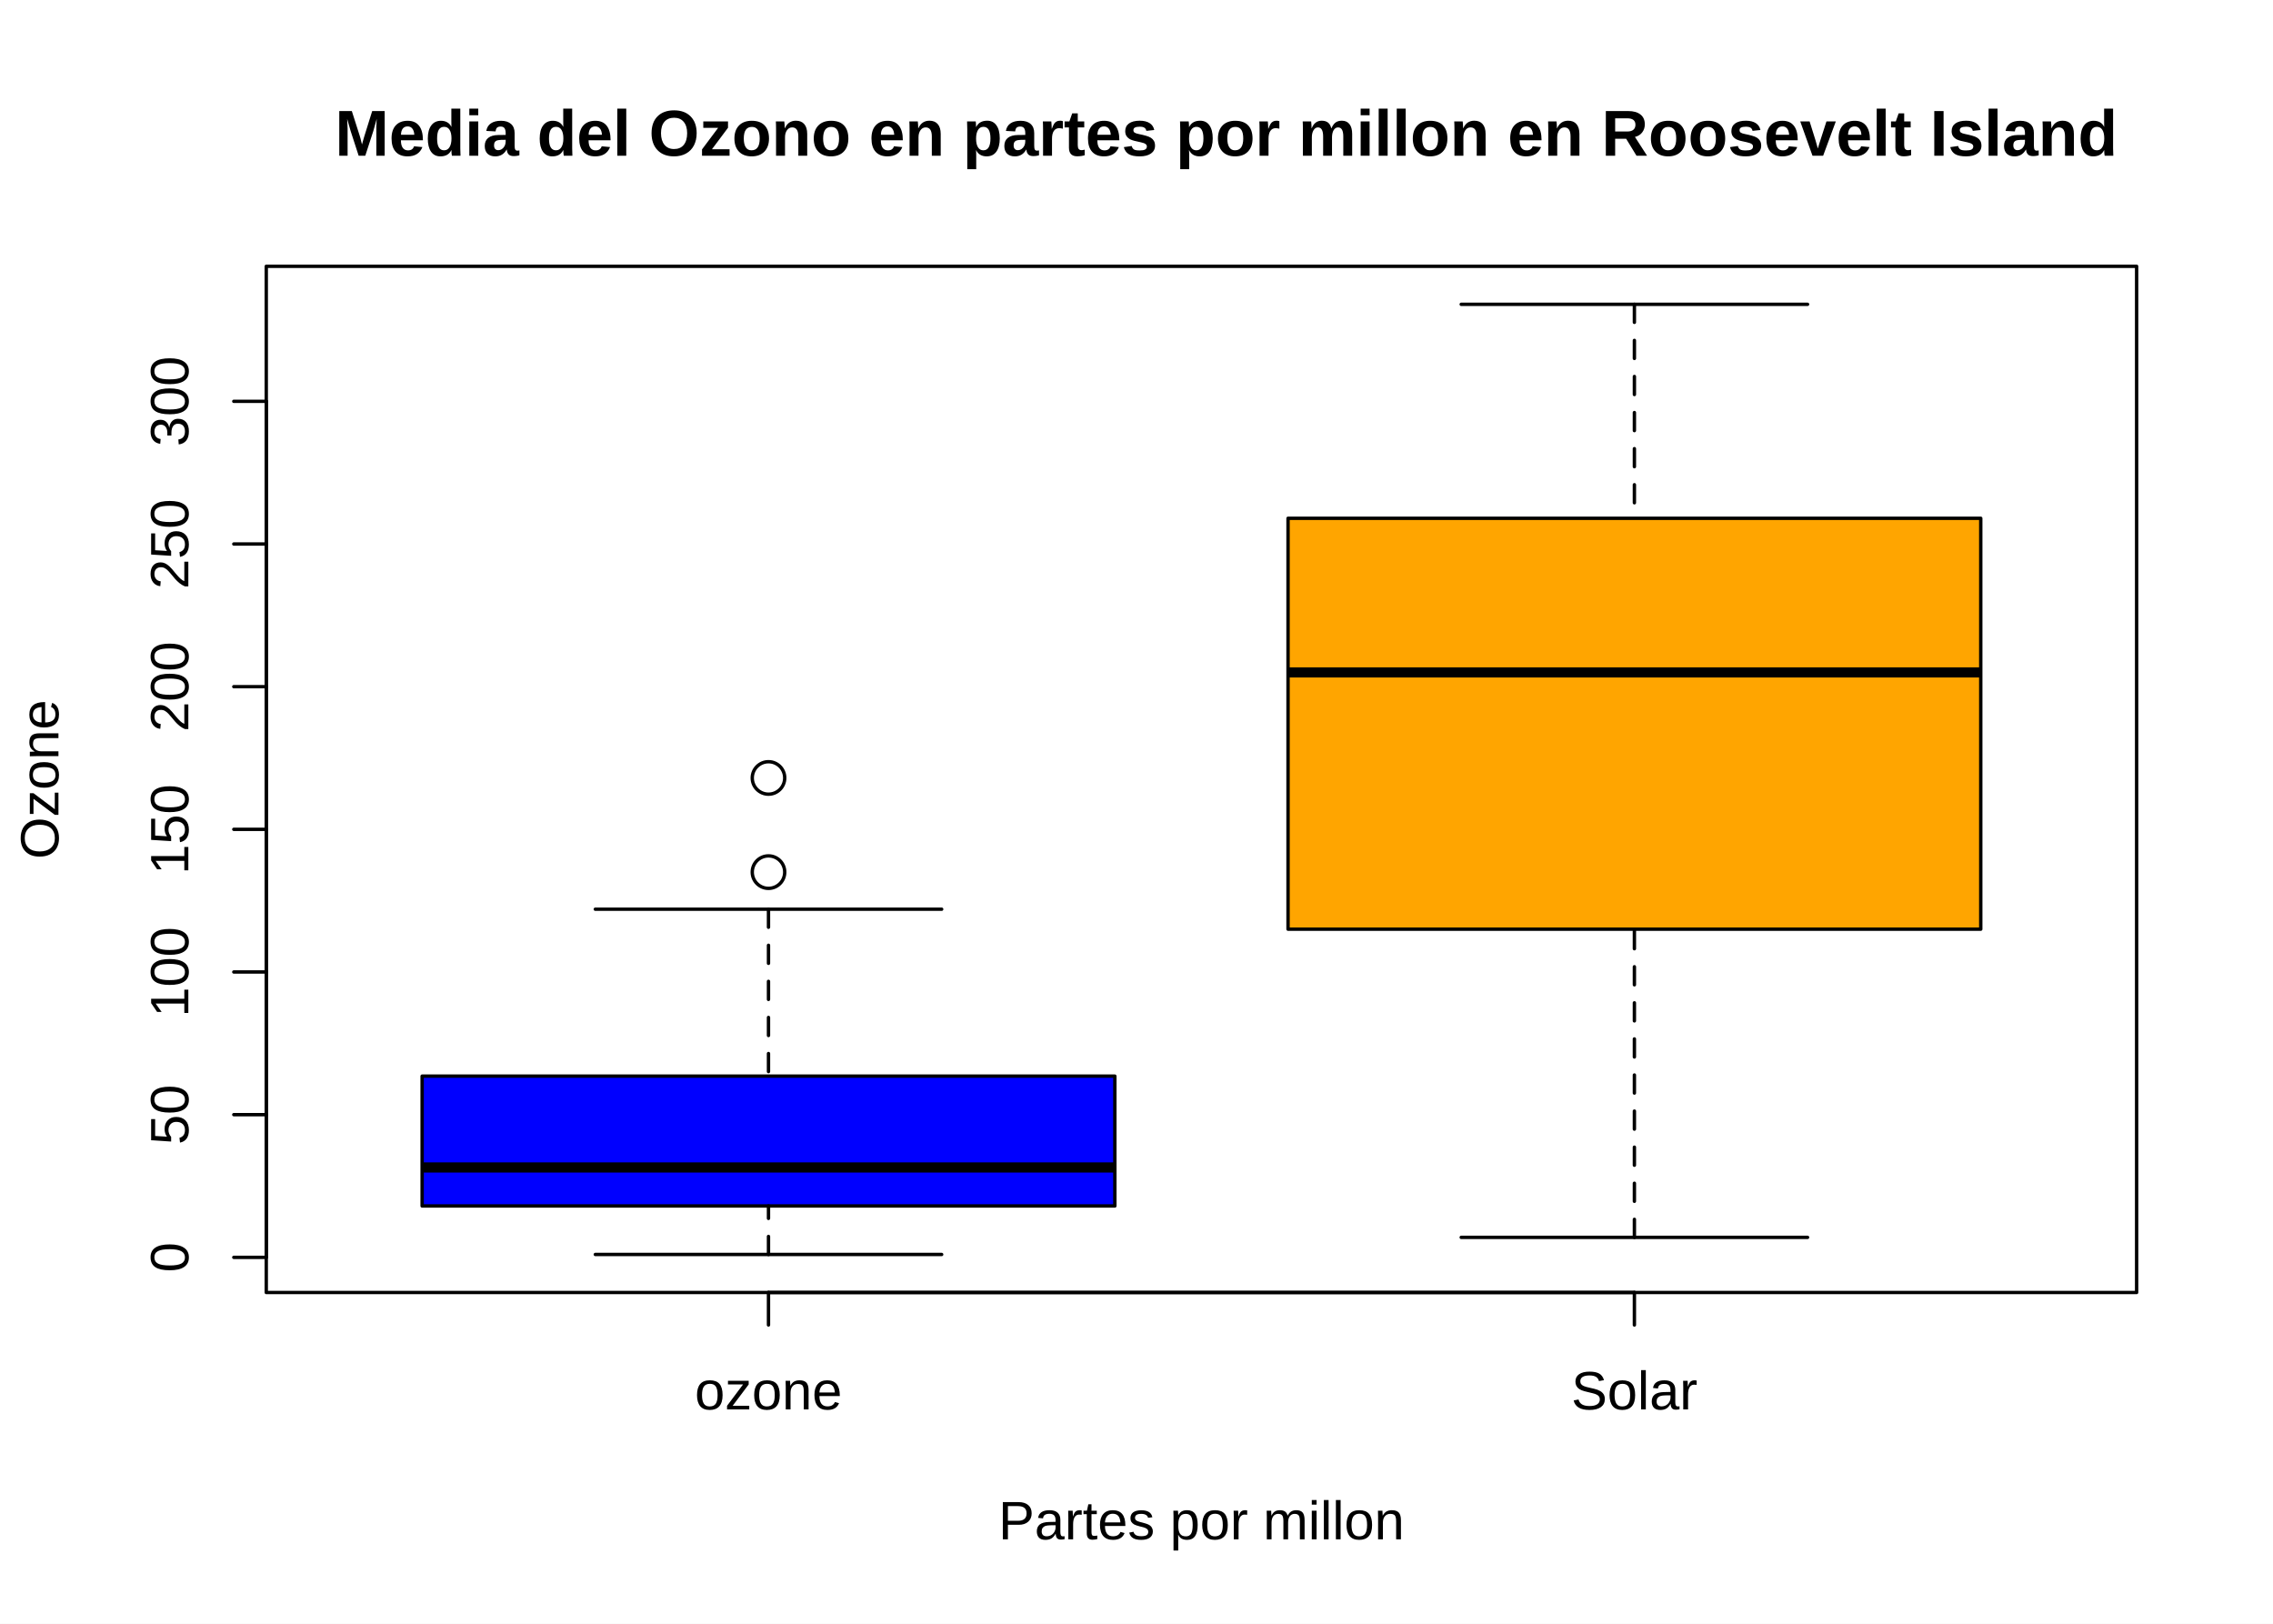
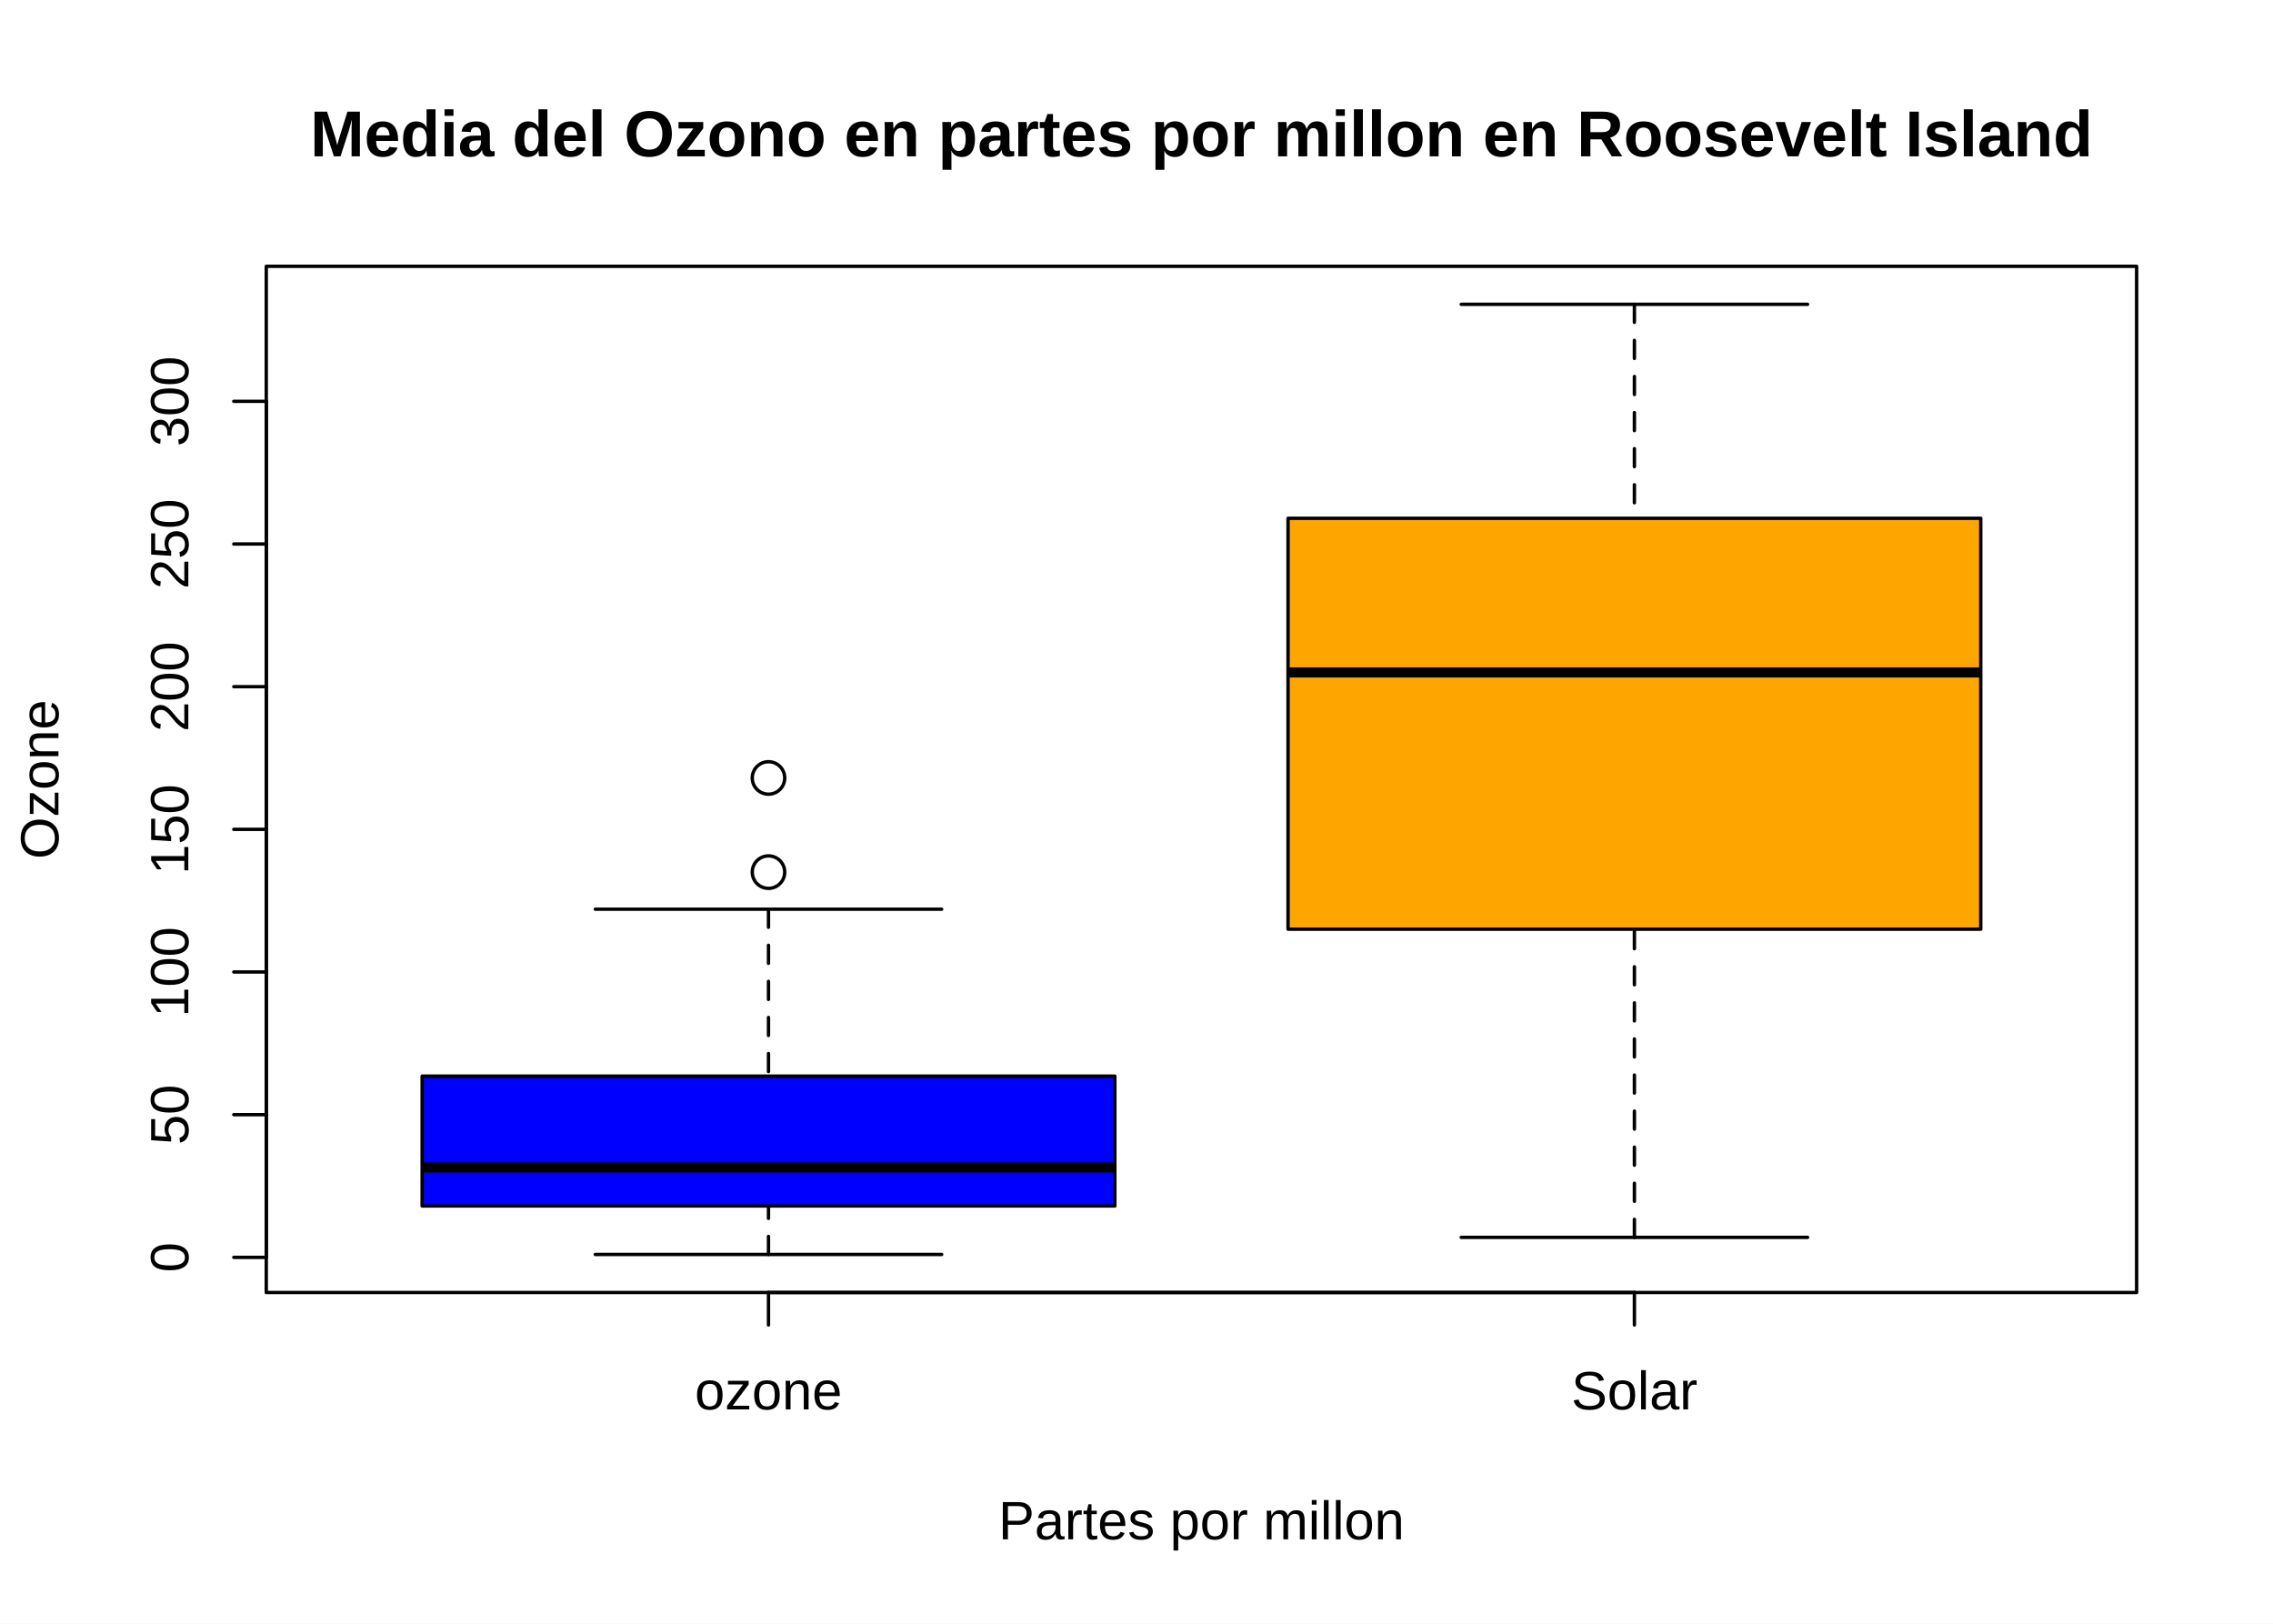
<svg xmlns="http://www.w3.org/2000/svg" viewBox="0 0 504.00 360.00">
  <defs>
    <style type="text/css">
    line, polyline, path, rect, circle {
      fill: none;
      stroke: #000000;
      stroke-linecap: round;
      stroke-linejoin: round;
      stroke-miterlimit: 10.00;
    }
  </style>
  </defs>
  <rect width="100%" height="100%" style="stroke: none; fill: #FFFFFF;" />
  <defs>
    <clipPath id="cpNTkuMDR8NDczLjc2fDI4Ni41Nnw1OS4wNA==">
      <rect x="59.04" y="59.04" width="414.72" height="227.52" />
    </clipPath>
  </defs>
  <polyline points="93.60,267.38 247.20,267.38 247.20,238.59 93.60,238.59 " style="stroke-width: 0.75; stroke: none; fill: #0000FF;" clip-path="url(#cpNTkuMDR8NDczLjc2fDI4Ni41Nnw1OS4wNA==)" />
  <line x1="93.60" y1="258.84" x2="247.20" y2="258.84" style="stroke-width: 2.25; stroke-linecap: butt;" clip-path="url(#cpNTkuMDR8NDczLjc2fDI4Ni41Nnw1OS4wNA==)" />
  <line x1="170.40" y1="278.13" x2="170.40" y2="267.38" style="stroke-width: 0.75; stroke-dasharray: 4.00,4.00;" clip-path="url(#cpNTkuMDR8NDczLjc2fDI4Ni41Nnw1OS4wNA==)" />
  <line x1="170.40" y1="201.58" x2="170.40" y2="238.59" style="stroke-width: 0.75; stroke-dasharray: 4.00,4.00;" clip-path="url(#cpNTkuMDR8NDczLjc2fDI4Ni41Nnw1OS4wNA==)" />
  <line x1="132.00" y1="278.13" x2="208.80" y2="278.13" style="stroke-width: 0.75;" clip-path="url(#cpNTkuMDR8NDczLjc2fDI4Ni41Nnw1OS4wNA==)" />
  <line x1="132.00" y1="201.58" x2="208.80" y2="201.58" style="stroke-width: 0.75;" clip-path="url(#cpNTkuMDR8NDczLjc2fDI4Ni41Nnw1OS4wNA==)" />
  <polyline points="93.60,267.38 247.20,267.38 247.20,238.59 93.60,238.59 93.60,267.38 " style="stroke-width: 0.75;" clip-path="url(#cpNTkuMDR8NDczLjc2fDI4Ni41Nnw1OS4wNA==)" />
  <circle cx="170.40" cy="193.36" r="2.70pt" style="stroke-width: 0.75;" clip-path="url(#cpNTkuMDR8NDczLjc2fDI4Ni41Nnw1OS4wNA==)" />
  <circle cx="170.40" cy="172.48" r="2.70pt" style="stroke-width: 0.75;" clip-path="url(#cpNTkuMDR8NDczLjc2fDI4Ni41Nnw1OS4wNA==)" />
  <polyline points="285.60,206.01 439.20,206.01 439.20,114.91 285.60,114.91 " style="stroke-width: 0.75; stroke: none; fill: #FFA500;" clip-path="url(#cpNTkuMDR8NDczLjc2fDI4Ni41Nnw1OS4wNA==)" />
  <line x1="285.60" y1="149.08" x2="439.20" y2="149.08" style="stroke-width: 2.25; stroke-linecap: butt;" clip-path="url(#cpNTkuMDR8NDczLjc2fDI4Ni41Nnw1OS4wNA==)" />
  <line x1="362.40" y1="274.34" x2="362.40" y2="206.01" style="stroke-width: 0.75; stroke-dasharray: 4.00,4.00;" clip-path="url(#cpNTkuMDR8NDczLjc2fDI4Ni41Nnw1OS4wNA==)" />
  <line x1="362.40" y1="67.47" x2="362.40" y2="114.91" style="stroke-width: 0.75; stroke-dasharray: 4.00,4.00;" clip-path="url(#cpNTkuMDR8NDczLjc2fDI4Ni41Nnw1OS4wNA==)" />
  <line x1="324.00" y1="274.34" x2="400.80" y2="274.34" style="stroke-width: 0.75;" clip-path="url(#cpNTkuMDR8NDczLjc2fDI4Ni41Nnw1OS4wNA==)" />
  <line x1="324.00" y1="67.47" x2="400.80" y2="67.47" style="stroke-width: 0.75;" clip-path="url(#cpNTkuMDR8NDczLjc2fDI4Ni41Nnw1OS4wNA==)" />
  <polyline points="285.60,206.01 439.20,206.01 439.20,114.91 285.60,114.91 285.60,206.01 " style="stroke-width: 0.75;" clip-path="url(#cpNTkuMDR8NDczLjc2fDI4Ni41Nnw1OS4wNA==)" />
  <defs>
    <clipPath id="cpMHw1MDR8MzYwfDA=">
      <rect x="0.00" y="0.00" width="504.00" height="360.00" />
    </clipPath>
  </defs>
  <line x1="170.40" y1="286.56" x2="362.40" y2="286.56" style="stroke-width: 0.75;" clip-path="url(#cpMHw1MDR8MzYwfDA=)" />
  <line x1="170.40" y1="286.56" x2="170.40" y2="293.76" style="stroke-width: 0.75;" clip-path="url(#cpMHw1MDR8MzYwfDA=)" />
  <line x1="362.40" y1="286.56" x2="362.40" y2="293.76" style="stroke-width: 0.75;" clip-path="url(#cpMHw1MDR8MzYwfDA=)" />
  <g clip-path="url(#cpMHw1MDR8MzYwfDA=)">
    <text x="154.05" y="312.48" style="font-size: 12.00px; font-family: Arial;" textLength="32.70px" lengthAdjust="spacingAndGlyphs">ozone</text>
  </g>
  <g clip-path="url(#cpMHw1MDR8MzYwfDA=)">
    <text x="348.39" y="312.48" style="font-size: 12.00px; font-family: Arial;" textLength="28.01px" lengthAdjust="spacingAndGlyphs">Solar</text>
  </g>
  <line x1="59.04" y1="278.77" x2="59.04" y2="88.98" style="stroke-width: 0.75;" clip-path="url(#cpMHw1MDR8MzYwfDA=)" />
  <line x1="59.04" y1="278.77" x2="51.84" y2="278.77" style="stroke-width: 0.75;" clip-path="url(#cpMHw1MDR8MzYwfDA=)" />
  <line x1="59.04" y1="247.13" x2="51.84" y2="247.13" style="stroke-width: 0.75;" clip-path="url(#cpMHw1MDR8MzYwfDA=)" />
  <line x1="59.04" y1="215.50" x2="51.84" y2="215.50" style="stroke-width: 0.75;" clip-path="url(#cpMHw1MDR8MzYwfDA=)" />
  <line x1="59.04" y1="183.87" x2="51.84" y2="183.87" style="stroke-width: 0.75;" clip-path="url(#cpMHw1MDR8MzYwfDA=)" />
  <line x1="59.04" y1="152.24" x2="51.84" y2="152.24" style="stroke-width: 0.75;" clip-path="url(#cpMHw1MDR8MzYwfDA=)" />
  <line x1="59.04" y1="120.61" x2="51.84" y2="120.61" style="stroke-width: 0.75;" clip-path="url(#cpMHw1MDR8MzYwfDA=)" />
  <line x1="59.04" y1="88.98" x2="51.84" y2="88.98" style="stroke-width: 0.75;" clip-path="url(#cpMHw1MDR8MzYwfDA=)" />
  <g clip-path="url(#cpMHw1MDR8MzYwfDA=)">
    <text transform="translate(41.76,282.10) rotate(-90)" style="font-size: 12.00px; font-family: Arial;" textLength="6.67px" lengthAdjust="spacingAndGlyphs">0</text>
  </g>
  <g clip-path="url(#cpMHw1MDR8MzYwfDA=)">
    <text transform="translate(41.76,253.81) rotate(-90)" style="font-size: 12.00px; font-family: Arial;" textLength="13.35px" lengthAdjust="spacingAndGlyphs">50</text>
  </g>
  <g clip-path="url(#cpMHw1MDR8MzYwfDA=)">
    <text transform="translate(41.76,225.51) rotate(-90)" style="font-size: 12.00px; font-family: Arial;" textLength="20.02px" lengthAdjust="spacingAndGlyphs">100</text>
  </g>
  <g clip-path="url(#cpMHw1MDR8MzYwfDA=)">
    <text transform="translate(41.76,193.88) rotate(-90)" style="font-size: 12.00px; font-family: Arial;" textLength="20.02px" lengthAdjust="spacingAndGlyphs">150</text>
  </g>
  <g clip-path="url(#cpMHw1MDR8MzYwfDA=)">
    <text transform="translate(41.76,162.25) rotate(-90)" style="font-size: 12.00px; font-family: Arial;" textLength="20.02px" lengthAdjust="spacingAndGlyphs">200</text>
  </g>
  <g clip-path="url(#cpMHw1MDR8MzYwfDA=)">
    <text transform="translate(41.76,130.62) rotate(-90)" style="font-size: 12.00px; font-family: Arial;" textLength="20.02px" lengthAdjust="spacingAndGlyphs">250</text>
  </g>
  <g clip-path="url(#cpMHw1MDR8MzYwfDA=)">
    <text transform="translate(41.76,98.99) rotate(-90)" style="font-size: 12.00px; font-family: Arial;" textLength="20.02px" lengthAdjust="spacingAndGlyphs">300</text>
  </g>
  <g clip-path="url(#cpMHw1MDR8MzYwfDA=)">
-     <text x="74.26" y="34.53" style="font-size: 14.40px; font-weight: bold; font-family: Arial;" textLength="384.29px" lengthAdjust="spacingAndGlyphs">Media del Ozono en partes por millon en Roosevelt Island</text>
+     <text x="68.77" y="34.67" style="font-size: 14.40px; font-weight: bold; font-family: Arial;" textLength="395.27px" lengthAdjust="spacingAndGlyphs">Media del Ozono en partes por millon en Roosevelt Island</text>
  </g>
  <g clip-path="url(#cpMHw1MDR8MzYwfDA=)">
    <text x="221.38" y="341.28" style="font-size: 12.00px; font-family: Arial;" textLength="90.04px" lengthAdjust="spacingAndGlyphs">Partes por millon</text>
  </g>
  <g clip-path="url(#cpMHw1MDR8MzYwfDA=)">
    <text transform="translate(12.96,190.48) rotate(-90)" style="font-size: 12.00px; font-family: Arial;" textLength="35.36px" lengthAdjust="spacingAndGlyphs">Ozone</text>
  </g>
  <polyline points="59.04,286.56 473.76,286.56 473.76,59.04 59.04,59.04 59.04,286.56 " style="stroke-width: 0.75;" clip-path="url(#cpMHw1MDR8MzYwfDA=)" />
</svg>
